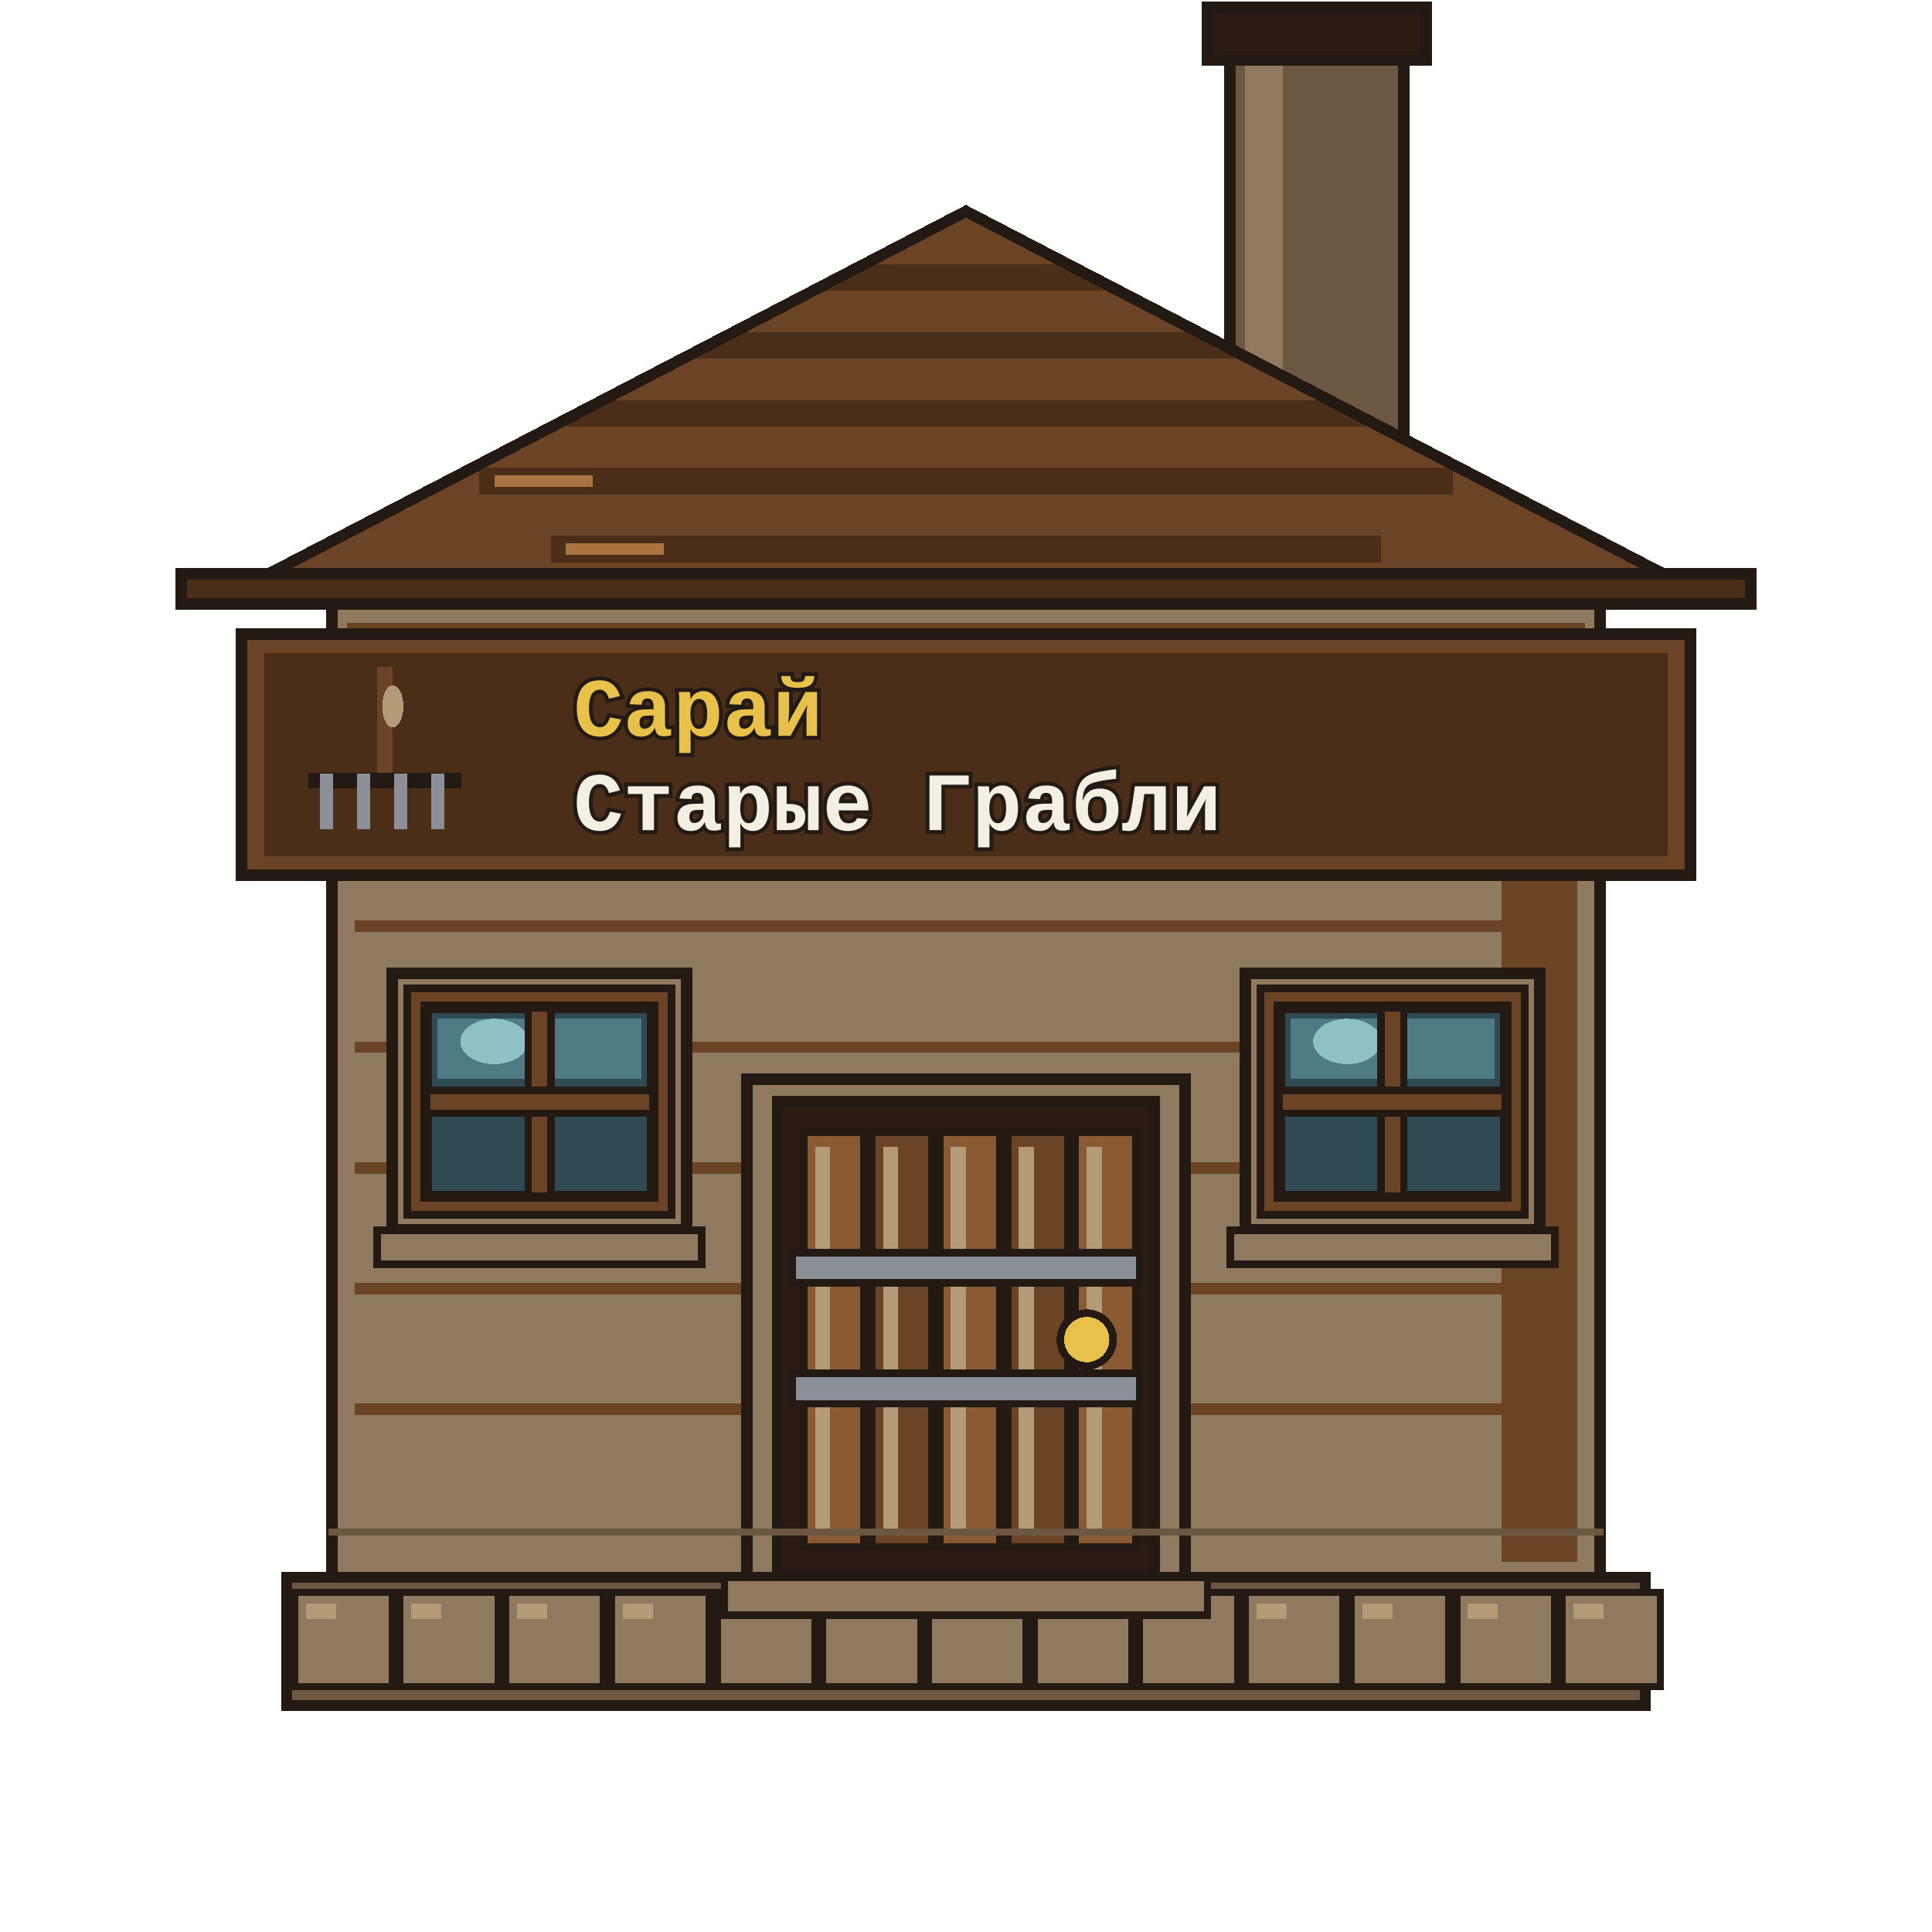
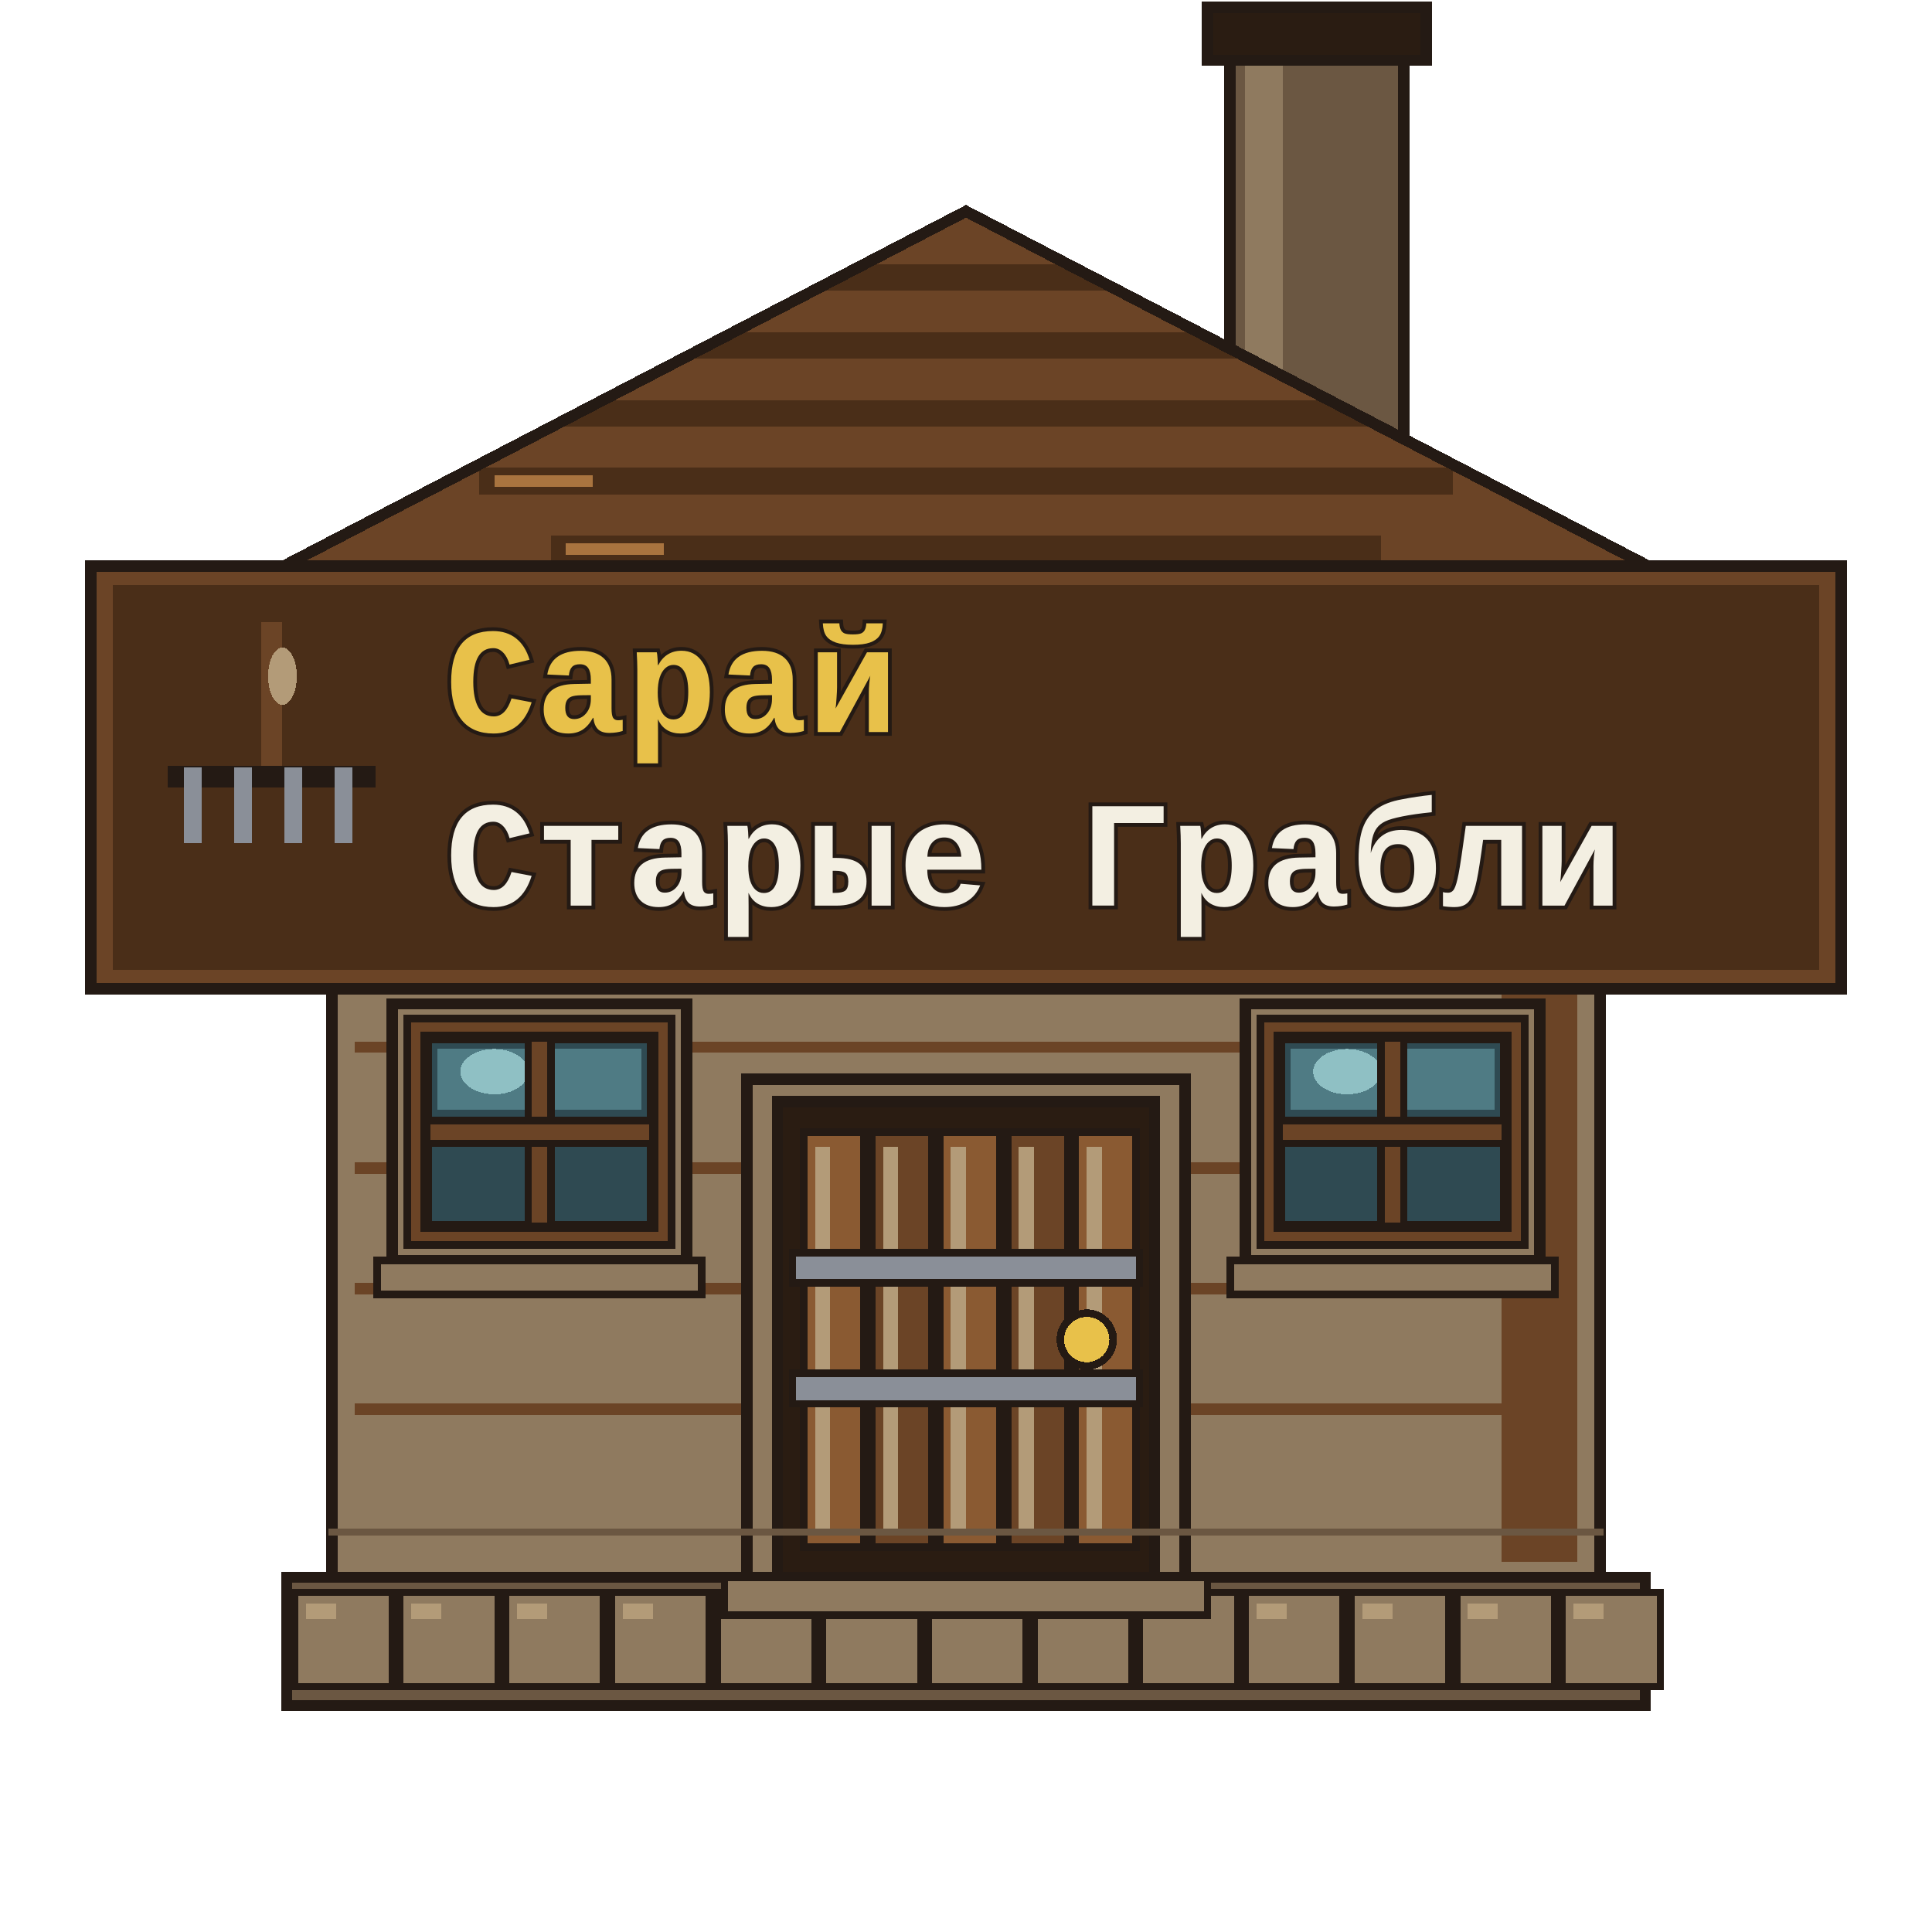
<svg xmlns="http://www.w3.org/2000/svg" viewBox="0 0 512 512" shape-rendering="crispEdges">
  <g id="chimney">
    <path d="M326 8 H372 V120 H326Z" fill="#6b5742" stroke="#241a14" stroke-width="3" stroke-linejoin="miter" stroke-linecap="square" />
    <path d="M330 12 H340 V116 H330Z" fill="#8f7a5f" stroke="none" />
    <path d="M320 2 H378 V16 H320Z" fill="#2a1c12" stroke="#241a14" stroke-width="3" stroke-linejoin="miter" stroke-linecap="square" />
  </g>
  <g id="base">
    <path d="M76 418 H436 V452 H76Z" fill="#6b5742" stroke="#241a14" stroke-width="3" stroke-linejoin="miter" stroke-linecap="square" />
    <path d="M78 422 H104 V447 H78Z" fill="#8f7a5f" stroke="#241a14" stroke-width="2" stroke-linejoin="miter" stroke-linecap="square" />
    <path d="M81 425 H89 V429 H81Z" fill="#b39b78" stroke="none" />
    <path d="M106 422 H132 V447 H106Z" fill="#8f7a5f" stroke="#241a14" stroke-width="2" stroke-linejoin="miter" stroke-linecap="square" />
    <path d="M109 425 H117 V429 H109Z" fill="#b39b78" stroke="none" />
    <path d="M134 422 H160 V447 H134Z" fill="#8f7a5f" stroke="#241a14" stroke-width="2" stroke-linejoin="miter" stroke-linecap="square" />
    <path d="M137 425 H145 V429 H137Z" fill="#b39b78" stroke="none" />
    <path d="M162 422 H188 V447 H162Z" fill="#8f7a5f" stroke="#241a14" stroke-width="2" stroke-linejoin="miter" stroke-linecap="square" />
    <path d="M165 425 H173 V429 H165Z" fill="#b39b78" stroke="none" />
    <path d="M190 422 H216 V447 H190Z" fill="#8f7a5f" stroke="#241a14" stroke-width="2" stroke-linejoin="miter" stroke-linecap="square" />
    <path d="M193 425 H201 V429 H193Z" fill="#b39b78" stroke="none" />
    <path d="M218 422 H244 V447 H218Z" fill="#8f7a5f" stroke="#241a14" stroke-width="2" stroke-linejoin="miter" stroke-linecap="square" />
    <path d="M221 425 H229 V429 H221Z" fill="#b39b78" stroke="none" />
    <path d="M246 422 H272 V447 H246Z" fill="#8f7a5f" stroke="#241a14" stroke-width="2" stroke-linejoin="miter" stroke-linecap="square" />
    <path d="M249 425 H257 V429 H249Z" fill="#b39b78" stroke="none" />
    <path d="M274 422 H300 V447 H274Z" fill="#8f7a5f" stroke="#241a14" stroke-width="2" stroke-linejoin="miter" stroke-linecap="square" />
    <path d="M277 425 H285 V429 H277Z" fill="#b39b78" stroke="none" />
    <path d="M302 422 H328 V447 H302Z" fill="#8f7a5f" stroke="#241a14" stroke-width="2" stroke-linejoin="miter" stroke-linecap="square" />
    <path d="M305 425 H313 V429 H305Z" fill="#b39b78" stroke="none" />
    <path d="M330 422 H356 V447 H330Z" fill="#8f7a5f" stroke="#241a14" stroke-width="2" stroke-linejoin="miter" stroke-linecap="square" />
    <path d="M333 425 H341 V429 H333Z" fill="#b39b78" stroke="none" />
    <path d="M358 422 H384 V447 H358Z" fill="#8f7a5f" stroke="#241a14" stroke-width="2" stroke-linejoin="miter" stroke-linecap="square" />
    <path d="M361 425 H369 V429 H361Z" fill="#b39b78" stroke="none" />
    <path d="M386 422 H412 V447 H386Z" fill="#8f7a5f" stroke="#241a14" stroke-width="2" stroke-linejoin="miter" stroke-linecap="square" />
    <path d="M389 425 H397 V429 H389Z" fill="#b39b78" stroke="none" />
    <path d="M414 422 H440 V447 H414Z" fill="#8f7a5f" stroke="#241a14" stroke-width="2" stroke-linejoin="miter" stroke-linecap="square" />
    <path d="M417 425 H425 V429 H417Z" fill="#b39b78" stroke="none" />
  </g>
  <g id="wall">
    <path d="M88 160 H424 V418 H88Z" fill="#8f7a5f" stroke="#241a14" stroke-width="3" stroke-linejoin="miter" stroke-linecap="square" />
    <path d="M92 165 H420 V175 H92Z" fill="#6b4426" stroke="none" />
    <path d="M96 178 H416 V186 H96Z" fill="#8f7a5f" stroke="none" />
    <path d="M398 168 H418 V414 H398Z" fill="#6b4426" stroke="none" />
    <path d="M94 180 H418 V183 H94Z" fill="#6b4426" stroke="none" />
    <path d="M94 212 H418 V215 H94Z" fill="#6b4426" stroke="none" />
    <path d="M94 244 H418 V247 H94Z" fill="#6b4426" stroke="none" />
    <path d="M94 276 H418 V279 H94Z" fill="#6b4426" stroke="none" />
    <path d="M94 308 H418 V311 H94Z" fill="#6b4426" stroke="none" />
    <path d="M94 340 H418 V343 H94Z" fill="#6b4426" stroke="none" />
    <path d="M94 372 H418 V375 H94Z" fill="#6b4426" stroke="none" />
  </g>
  <g id="roof">
    <defs>
      <clipPath id="roofClip">
        <path d="M56 160 L256 56 L456 160Z" />
      </clipPath>
    </defs>
    <path d="M56 160 L256 56 L456 160Z" fill="#6b4426" stroke="#241a14" stroke-width="3" stroke-linejoin="miter" />
    <g clip-path="url(#roofClip)">
      <path d="M71 70 H441 V77 H71Z" fill="#4a2e18" stroke="none" />
      <path d="M75 72 H101 V75 H75Z" fill="#a9743f" stroke="none" />
      <path d="M90 88 H422 V95 H90Z" fill="#4a2e18" stroke="none" />
      <path d="M94 90 H120 V93 H94Z" fill="#a9743f" stroke="none" />
      <path d="M109 106 H403 V113 H109Z" fill="#4a2e18" stroke="none" />
      <path d="M113 108 H139 V111 H113Z" fill="#a9743f" stroke="none" />
      <path d="M127 124 H385 V131 H127Z" fill="#4a2e18" stroke="none" />
      <path d="M131 126 H157 V129 H131Z" fill="#a9743f" stroke="none" />
      <path d="M146 142 H366 V149 H146Z" fill="#4a2e18" stroke="none" />
      <path d="M150 144 H176 V147 H150Z" fill="#a9743f" stroke="none" />
    </g>
    <path d="M56 160 L256 56 L456 160Z" fill="none" stroke="#241a14" stroke-width="3" stroke-linejoin="miter" />
    <path d="M48 152 H464 V160 H48Z" fill="#4a2e18" stroke="#241a14" stroke-width="3" stroke-linejoin="miter" stroke-linecap="square" />
  </g>
  <g id="sign" data-sign-name="Сарай «Старые Грабли»" data-sign-type="Сарай" data-sign-shop="Старые Грабли">
-     <path id="signBoard" d="M64 168 H448 V232 H64Z" fill="#6b4426" stroke="#241a14" stroke-width="3" stroke-linejoin="miter" stroke-linecap="square" />
-     <path d="M70 173 H442 V227 H70Z" fill="#4a2e18" stroke="none" />
-     <g transform="translate(74 176) scale(0.7)" data-sign="rake">
+     <path id="signBoard" d="M24 150 H488 V262 H24Z" fill="#6b4426" stroke="#241a14" stroke-width="3" stroke-linejoin="miter" stroke-linecap="square" />
+     <path d="M30 155 H482 V257 H30Z" fill="#4a2e18" stroke="none" />
+     <g transform="translate(34 164) scale(0.95)" data-sign="rake">
      <path d="M40 4 V44" fill="none" stroke="#6b4426" stroke-width="6" stroke-linecap="square" />
      <path d="M14 44 H66" fill="none" stroke="#241a14" stroke-width="6" stroke-linecap="square" />
      <path d="M18 44 V60 M32 44 V60 M46 44 V60 M60 44 V60" fill="none" stroke="#8a8f98" stroke-width="5" stroke-linecap="square" />
      <ellipse cx="43" cy="16" rx="4" ry="8" fill="#b39b78" stroke="none" />
    </g>
-     <text data-line="type" x="152" y="195" font-family="'Courier New', monospace" font-size="22" font-weight="700" fill="#e8c14a" stroke="#241a14" stroke-width="2" paint-order="stroke" text-rendering="geometricPrecision" textLength="68.2" lengthAdjust="spacingAndGlyphs">Сарай</text>
-     <text data-line="shop" x="152" y="220" font-family="'Courier New', monospace" font-size="22" font-weight="700" fill="#f3efe2" stroke="#241a14" stroke-width="2" paint-order="stroke" text-rendering="geometricPrecision" textLength="177.3" lengthAdjust="spacingAndGlyphs">Старые Грабли</text>
+     <text data-line="type" x="118" y="194" font-family="'Courier New', monospace" font-size="40" font-weight="700" fill="#e8c14a" stroke="#241a14" stroke-width="2" paint-order="stroke" text-rendering="geometricPrecision" textLength="124.0" lengthAdjust="spacingAndGlyphs">Сарай</text>
+     <text data-line="shop" x="118" y="240" font-family="'Courier New', monospace" font-size="40" font-weight="700" fill="#f3efe2" stroke="#241a14" stroke-width="2" paint-order="stroke" text-rendering="geometricPrecision" textLength="322.4" lengthAdjust="spacingAndGlyphs">Старые Грабли</text>
  </g>
  <g id="window">
-     <path d="M104 258 H182 V326 H104Z" fill="#8f7a5f" stroke="#241a14" stroke-width="3" stroke-linejoin="miter" stroke-linecap="square" />
-     <path d="M108 262 H178 V322 H108Z" fill="#6b4426" stroke="#241a14" stroke-width="2" stroke-linejoin="miter" stroke-linecap="square" />
-     <path d="M113 267 H173 V317 H113Z" fill="#2f4a52" stroke="#241a14" stroke-width="3" stroke-linejoin="miter" stroke-linecap="square" />
-     <path d="M116 270 H139 V286 H116Z" fill="#4f7b84" stroke="none" />
-     <path d="M147 270 H170 V286 H147Z" fill="#4f7b84" stroke="none" />
-     <ellipse cx="131" cy="276" rx="9" ry="6" fill="#8fc0c4" stroke="none" />
-     <path d="M140 267 H146 V317 H140Z" fill="#6b4426" stroke="#241a14" stroke-width="2" stroke-linejoin="miter" stroke-linecap="square" />
-     <path d="M113 289 H173 V295 H113Z" fill="#6b4426" stroke="#241a14" stroke-width="2" stroke-linejoin="miter" stroke-linecap="square" />
-     <path d="M100 326 H186 V335 H100Z" fill="#8f7a5f" stroke="#241a14" stroke-width="2" stroke-linejoin="miter" stroke-linecap="square" />
-     <path d="M330 258 H408 V326 H330Z" fill="#8f7a5f" stroke="#241a14" stroke-width="3" stroke-linejoin="miter" stroke-linecap="square" />
-     <path d="M334 262 H404 V322 H334Z" fill="#6b4426" stroke="#241a14" stroke-width="2" stroke-linejoin="miter" stroke-linecap="square" />
-     <path d="M339 267 H399 V317 H339Z" fill="#2f4a52" stroke="#241a14" stroke-width="3" stroke-linejoin="miter" stroke-linecap="square" />
-     <path d="M342 270 H365 V286 H342Z" fill="#4f7b84" stroke="none" />
-     <path d="M373 270 H396 V286 H373Z" fill="#4f7b84" stroke="none" />
-     <ellipse cx="357" cy="276" rx="9" ry="6" fill="#8fc0c4" stroke="none" />
-     <path d="M366 267 H372 V317 H366Z" fill="#6b4426" stroke="#241a14" stroke-width="2" stroke-linejoin="miter" stroke-linecap="square" />
-     <path d="M339 289 H399 V295 H339Z" fill="#6b4426" stroke="#241a14" stroke-width="2" stroke-linejoin="miter" stroke-linecap="square" />
-     <path d="M326 326 H412 V335 H326Z" fill="#8f7a5f" stroke="#241a14" stroke-width="2" stroke-linejoin="miter" stroke-linecap="square" />
+     <path d="M104 266 H182 V334 H104Z" fill="#8f7a5f" stroke="#241a14" stroke-width="3" stroke-linejoin="miter" stroke-linecap="square" />
+     <path d="M108 270 H178 V330 H108Z" fill="#6b4426" stroke="#241a14" stroke-width="2" stroke-linejoin="miter" stroke-linecap="square" />
+     <path d="M113 275 H173 V325 H113Z" fill="#2f4a52" stroke="#241a14" stroke-width="3" stroke-linejoin="miter" stroke-linecap="square" />
+     <path d="M116 278 H139 V294 H116Z" fill="#4f7b84" stroke="none" />
+     <path d="M147 278 H170 V294 H147Z" fill="#4f7b84" stroke="none" />
+     <ellipse cx="131" cy="284" rx="9" ry="6" fill="#8fc0c4" stroke="none" />
+     <path d="M140 275 H146 V325 H140Z" fill="#6b4426" stroke="#241a14" stroke-width="2" stroke-linejoin="miter" stroke-linecap="square" />
+     <path d="M113 297 H173 V303 H113Z" fill="#6b4426" stroke="#241a14" stroke-width="2" stroke-linejoin="miter" stroke-linecap="square" />
+     <path d="M100 334 H186 V343 H100Z" fill="#8f7a5f" stroke="#241a14" stroke-width="2" stroke-linejoin="miter" stroke-linecap="square" />
+     <path d="M330 266 H408 V334 H330Z" fill="#8f7a5f" stroke="#241a14" stroke-width="3" stroke-linejoin="miter" stroke-linecap="square" />
+     <path d="M334 270 H404 V330 H334Z" fill="#6b4426" stroke="#241a14" stroke-width="2" stroke-linejoin="miter" stroke-linecap="square" />
+     <path d="M339 275 H399 V325 H339Z" fill="#2f4a52" stroke="#241a14" stroke-width="3" stroke-linejoin="miter" stroke-linecap="square" />
+     <path d="M342 278 H365 V294 H342Z" fill="#4f7b84" stroke="none" />
+     <path d="M373 278 H396 V294 H373Z" fill="#4f7b84" stroke="none" />
+     <ellipse cx="357" cy="284" rx="9" ry="6" fill="#8fc0c4" stroke="none" />
+     <path d="M366 275 H372 V325 H366Z" fill="#6b4426" stroke="#241a14" stroke-width="2" stroke-linejoin="miter" stroke-linecap="square" />
+     <path d="M339 297 H399 V303 H339Z" fill="#6b4426" stroke="#241a14" stroke-width="2" stroke-linejoin="miter" stroke-linecap="square" />
+     <path d="M326 334 H412 V343 H326Z" fill="#8f7a5f" stroke="#241a14" stroke-width="2" stroke-linejoin="miter" stroke-linecap="square" />
  </g>
  <g id="door">
    <path d="M198 286 H314 V418 H198Z" fill="#8f7a5f" stroke="#241a14" stroke-width="3" stroke-linejoin="miter" stroke-linecap="square" />
    <path d="M206 292 H306 V418 H206Z" fill="#2a1c12" stroke="#241a14" stroke-width="3" />
    <path d="M213 300 H229 V410 H213Z" fill="#8a5a32" stroke="#241a14" stroke-width="2" stroke-linejoin="miter" stroke-linecap="square" />
    <path d="M216 304 H220 V406 H216Z" fill="#b39b78" stroke="none" />
    <path d="M231 300 H247 V410 H231Z" fill="#6b4426" stroke="#241a14" stroke-width="2" stroke-linejoin="miter" stroke-linecap="square" />
    <path d="M234 304 H238 V406 H234Z" fill="#b39b78" stroke="none" />
    <path d="M249 300 H265 V410 H249Z" fill="#8a5a32" stroke="#241a14" stroke-width="2" stroke-linejoin="miter" stroke-linecap="square" />
    <path d="M252 304 H256 V406 H252Z" fill="#b39b78" stroke="none" />
    <path d="M267 300 H283 V410 H267Z" fill="#6b4426" stroke="#241a14" stroke-width="2" stroke-linejoin="miter" stroke-linecap="square" />
    <path d="M270 304 H274 V406 H270Z" fill="#b39b78" stroke="none" />
    <path d="M285 300 H301 V410 H285Z" fill="#8a5a32" stroke="#241a14" stroke-width="2" stroke-linejoin="miter" stroke-linecap="square" />
    <path d="M288 304 H292 V406 H288Z" fill="#b39b78" stroke="none" />
    <path d="M210 332 H302 V340 H210Z" fill="#8a8f98" stroke="#241a14" stroke-width="2" stroke-linejoin="miter" stroke-linecap="square" />
    <path d="M210 364 H302 V372 H210Z" fill="#8a8f98" stroke="#241a14" stroke-width="2" stroke-linejoin="miter" stroke-linecap="square" />
    <ellipse cx="288" cy="355" rx="7" ry="7" fill="#e8c14a" stroke="#241a14" stroke-width="2" />
    <path d="M192 418 H320 V428 H192Z" fill="#8f7a5f" stroke="#241a14" stroke-width="2" stroke-linejoin="miter" stroke-linecap="square" />
  </g>
  <g id="decor">
    <path d="M88 406 L424 406" fill="none" stroke="#6b5742" stroke-width="2" stroke-linecap="square" />
  </g>
</svg>
